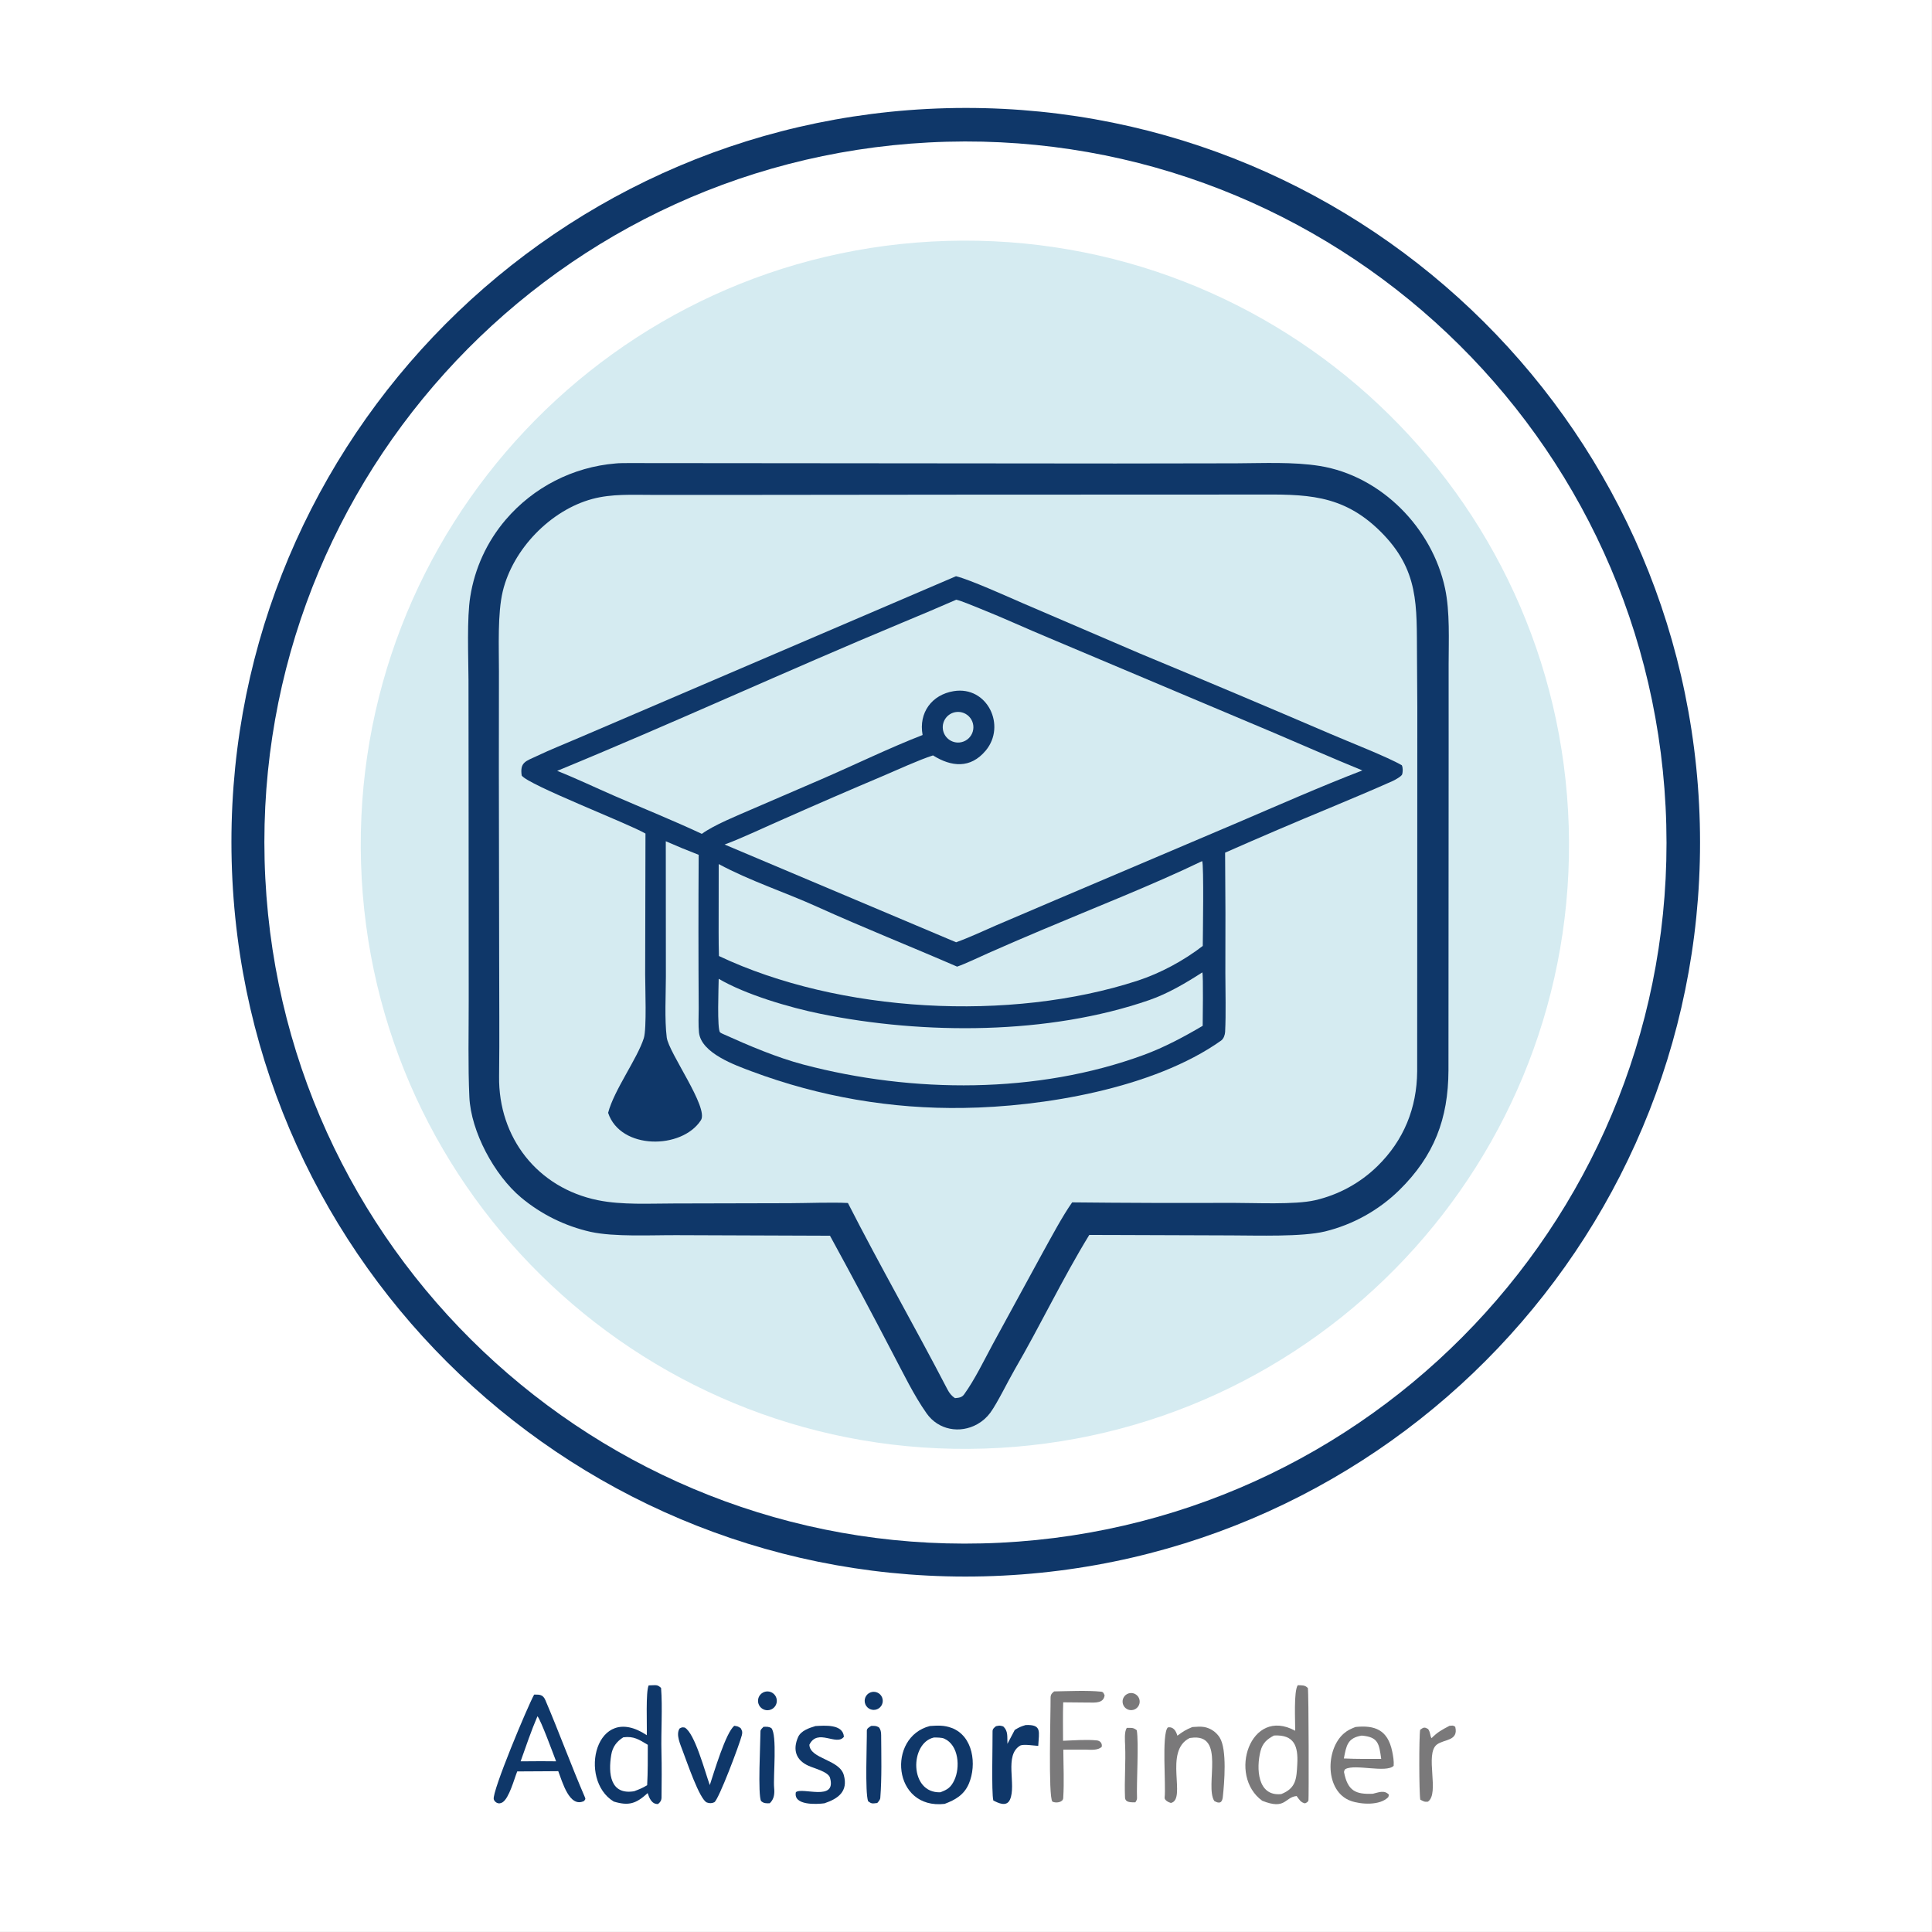
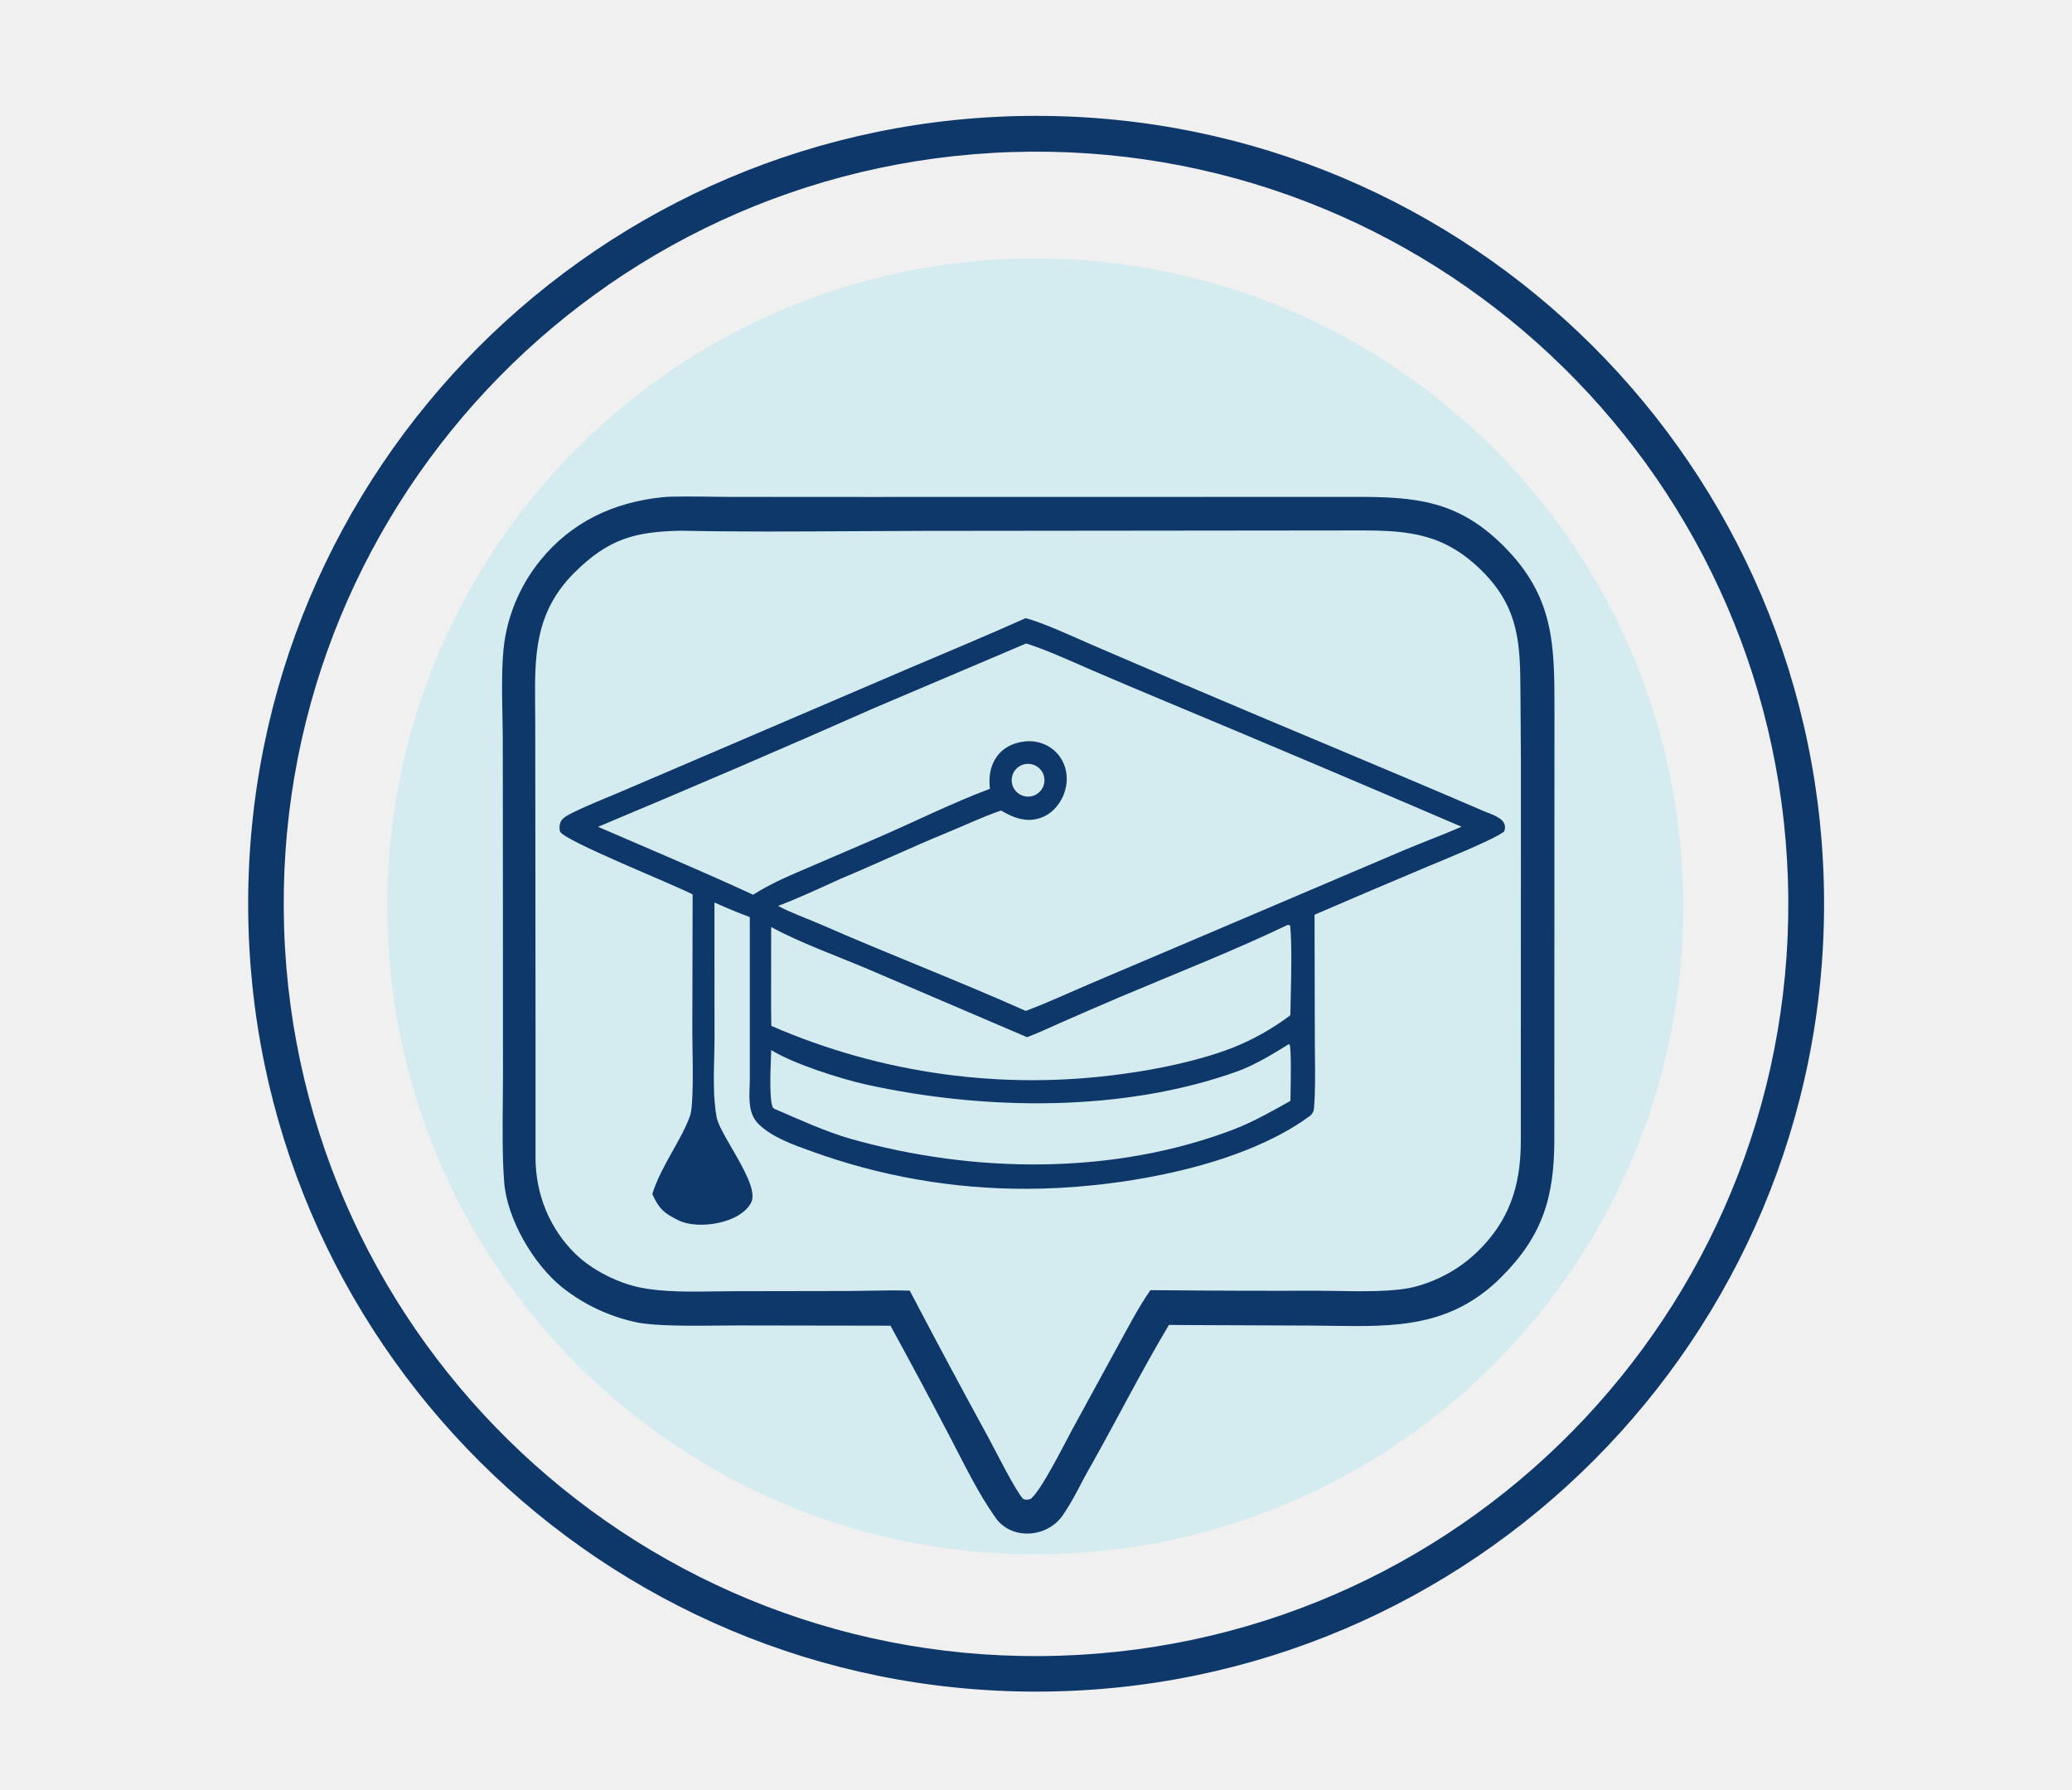
- <svg xmlns="http://www.w3.org/2000/svg" width="1047" height="1047" viewBox="0 0 1047 1047">
-   <path fill="white" transform="scale(1.02219 1.02219)" d="M0 0L1024 0L1024 1024L0 1024L0 0Z" />
-   <path fill="#0F3769" transform="scale(1.02219 1.02219)" d="M501.764 57.364C716.787 51.709 895.647 221.506 901.17 436.533C906.692 651.56 736.785 830.315 521.755 835.706C306.912 841.092 128.345 671.364 122.827 456.524C117.309 241.684 286.927 63.014 501.764 57.364Z" />
-   <path fill="white" transform="scale(1.02219 1.02219)" d="M492.354 75.525C697.552 64.749 872.558 222.523 883.033 427.737C893.508 632.951 735.477 807.726 530.248 817.9C325.444 828.053 151.11 670.42 140.657 465.631C130.204 260.842 287.581 86.278 492.354 75.525Z" />
-   <path fill="#D5EBF1" transform="scale(1.02219 1.02219)" d="M502.164 127.711C678.819 122.535 826.281 261.426 831.68 438.074C837.079 614.722 698.375 762.359 521.734 767.981C344.777 773.613 196.819 634.607 191.41 457.643C186.001 280.68 325.194 132.897 502.164 127.711Z" />
-   <path fill="#0F3769" transform="scale(1.02219 1.02219)" d="M326.351 245.711C328 245.508 331.346 245.517 333.105 245.504L591.37 245.731L655.278 245.631C669.602 245.576 685.696 244.771 699.752 247.05C732.367 252.34 759.347 280.029 766.123 312.003C768.752 324.411 768.018 339.463 768.006 352.289L768.015 396.657L767.918 567.516C767.811 593.166 760.325 612.785 741.857 630.955C730.923 641.663 717.31 649.234 702.445 652.875C690.203 655.811 666.501 654.99 652.789 654.96L589.125 654.739L577.496 654.713C563.4 677.688 551.49 702.821 537.914 726.146C534.418 732.153 528.777 743.835 525.027 748.966C523.215 751.429 520.903 753.481 518.242 754.988C508.902 760.273 497.452 758.097 491.279 749.352C484.418 739.632 478.961 728.19 473.384 717.662C462.48 696.703 451.359 675.858 440.023 655.129L358.804 654.831C345.226 654.766 325.758 655.841 313.105 653.082C299.538 650.021 286.895 643.771 276.224 634.852C262.033 622.945 249.688 599.922 248.84 581.638C248.082 565.325 248.512 546.782 248.491 530.254L248.438 427.37L248.376 360.442C248.315 348.226 247.477 327.56 249.314 316.345C251.683 301.274 258.181 287.153 268.087 275.549C282.812 258.307 303.754 247.582 326.351 245.711Z" />
-   <path fill="#D5EBF1" transform="scale(1.02219 1.02219)" d="M510.981 262.25L665.412 262.193C691.904 262.083 711.487 261.648 731.757 281.662C752.551 302.194 751.01 321.114 751.236 347.676C751.409 366.079 751.462 384.482 751.393 402.885L751.328 568.02C751.176 587.392 744.256 604.519 730.358 618.15C721.183 627.165 709.688 633.459 697.15 636.334C686.425 638.79 665.197 637.699 653.183 637.715C624.928 637.839 596.673 637.751 568.419 637.452C563.235 644.756 557.122 656.323 552.662 664.346L526.303 712.674C521.749 721.128 516.747 731.497 511.117 739.274C509.892 740.966 508.256 741.062 506.289 741.239C504.562 740.131 503.29 738.522 502.349 736.71C485.179 703.648 466.423 670.938 449.533 637.784C441.033 637.337 427.707 637.853 418.714 637.889L357.43 638.034C344.337 638.039 329.815 638.901 317.041 636.314C284.987 629.823 264.183 603.144 264.601 570.664C264.868 549.902 264.626 528.448 264.636 507.552L264.471 407.191L264.518 355.796C264.536 343.284 263.715 325.256 266.55 313.469C271.919 291.142 291.818 270.505 314.015 264.527C324.351 261.744 335.235 262.374 345.735 262.371L381.247 262.388L510.981 262.25Z" />
-   <path fill="#0F3769" transform="scale(1.02219 1.02219)" d="M506.836 305.491C514.034 307.213 534.368 316.394 542.089 319.738L604.269 346.432C638.003 360.429 671.652 374.629 705.215 389.031C714.522 393.069 735.808 401.375 743.196 405.715C743.843 407.082 743.732 409.121 743.398 410.477C743.131 411.56 739.431 413.577 738.409 414.034C727.491 418.918 716.321 423.573 705.296 428.193C686.608 435.932 668.01 443.885 649.504 452.05C649.695 473.321 649.74 494.592 649.637 515.863C649.637 526.084 650.009 536.915 649.514 547.101C649.429 548.62 648.737 550.716 647.4 551.666C611.369 577.263 552.213 586.814 510.938 587.378C472.61 588.024 434.502 581.462 398.597 568.034C389.839 564.735 371.751 558.411 370.57 547.377C370.178 543.715 370.389 538.42 370.426 534.625C370.254 507.478 370.249 480.329 370.411 453.182C364.544 450.927 358.732 448.533 352.978 446.002L353.023 517.865C353.013 527.035 352.279 540.389 353.475 549.987C354.489 558.132 375.889 587.25 371.598 593.894C361.52 609.498 328.948 609.716 322.399 589.977C325.555 577.883 337.869 561.313 341.329 550.376C342.914 545.364 342.037 523.094 342.042 516.632L342.203 441.916C332.946 436.517 280.139 416.195 276.584 411.155C275.543 403.952 278.85 403.573 284.801 400.733C292.021 397.288 299.626 394.325 306.987 391.128L361.735 367.674L506.836 305.491Z" />
-   <path fill="#D5EBF1" transform="scale(1.02219 1.02219)" d="M506.964 317.942C509.434 318.43 517.478 321.812 519.997 322.818C532.161 327.675 544.059 333.204 556.168 338.227L675.478 388.553C691.347 395.294 706.129 401.861 722.272 408.45C700.386 416.88 677.473 426.996 655.93 436.212L559.658 477.125L528.201 490.551C521.511 493.456 513.675 497.133 506.896 499.56L384.156 447.733C392.668 444.661 406.84 437.943 415.671 434.105C433.059 426.392 450.514 418.83 468.034 411.42C475.686 408.176 486.97 402.937 494.643 400.485C504.383 406.606 514.502 407.596 522.569 397.954C533.638 384.724 523.406 363.531 505.65 366.412C493.979 368.306 486.95 377.886 489.126 389.674C472.155 396.225 452.533 405.751 435.524 413.102L398.468 429.087C390.89 432.384 378.532 437.37 372.079 442.078C356.982 435.012 340.957 428.562 325.638 421.898C315.677 417.565 305.417 412.659 295.385 408.681C356.722 383.473 417.264 355.525 478.513 330.031C488.046 326.063 497.511 322.103 506.964 317.942Z" />
-   <path fill="#D5EBF1" transform="scale(1.02219 1.02219)" d="M637.333 456.523C638.317 457.977 637.687 497.192 637.658 501.503C627.561 509.293 615.243 515.956 603.118 519.911C535.561 541.948 444.82 536.965 381.158 506.847C380.898 498.644 381.024 489.872 381.007 481.625L381.032 458.09C397.701 467.057 416.044 472.959 433.17 480.712C457.753 491.839 482.702 501.739 507.423 512.468C511.655 511.046 519.875 507.105 524.131 505.218C533.574 501.037 543.056 496.948 552.578 492.95C579.363 481.603 611.37 469.064 637.333 456.523Z" />
-   <path fill="#D5EBF1" transform="scale(1.02219 1.02219)" d="M637.421 515.525C638.018 516.858 637.622 540.976 637.615 543.853C627.767 549.652 617.317 555.252 606.439 559.257C549.898 580.076 483.839 579.644 426.053 564.423C411.882 560.691 397.01 554.347 383.872 548.428C383.23 548.119 382.32 547.783 381.783 547.327C380.077 545.883 380.988 523.012 381.023 518.918C395.074 527.202 418.452 534.132 435.084 537.506C489.858 548.62 555.946 548.678 609.325 530.194C619.182 526.781 628.817 521.073 637.421 515.525Z" />
-   <path fill="#D5EBF1" transform="scale(1.02219 1.02219)" d="M506.835 377.498C509.742 377.101 512.638 378.302 514.41 380.641C516.182 382.98 516.555 386.093 515.386 388.784C514.217 391.475 511.687 393.327 508.768 393.628C504.357 394.082 500.397 390.916 499.869 386.514C499.342 382.111 502.442 378.099 506.835 377.498Z" />
-   <path fill="#0F3769" transform="scale(1.02219 1.02219)" d="M343.895 893.538C344.456 893.506 345.017 893.481 345.579 893.46C348.19 893.368 348.734 893.257 350.475 894.896C351.304 905.214 350.398 918.157 350.679 928.838C350.882 936.566 350.795 945.15 350.719 952.919C350.702 954.551 350.038 955.495 348.854 956.426C345.49 956.58 344.196 953.192 343.365 950.63C337.234 956.251 333.374 957.521 325.399 955.115C306.253 943.595 315.82 901.858 342.906 919.932C343.086 914.758 342.275 896.902 343.895 893.538Z" />
-   <path fill="white" transform="scale(1.02219 1.02219)" d="M330.442 921.062C336.064 920.339 338.723 922.234 343.435 925.032C343.421 932.155 343.493 939.345 343.099 946.453C340.378 948.071 339.096 948.539 336.211 949.642C323.495 951.764 322.388 940.225 324.07 930.299C324.771 926.159 326.907 923.275 330.442 921.062Z" />
-   <path fill="#7A797A" transform="scale(1.02219 1.02219)" d="M688.024 893.435C690.383 893.508 691.827 893.321 693.375 894.937C693.858 897.276 693.905 953.876 693.693 954.486C693.343 955.493 692.751 955.63 691.875 956.071C689.595 955.6 688.866 954.13 687.428 952.186C681.008 952.791 681.69 959.707 669.18 954.69C650.773 941.377 662.888 904.571 686.665 917.58C686.711 912.512 685.819 896.654 688.024 893.435Z" />
-   <path fill="white" transform="scale(1.02219 1.02219)" d="M675.461 920.09C686.171 919.575 688.284 925.701 687.773 935.216C687.358 942.961 687.212 947.98 679.279 951.149C666.542 952.516 665.971 937.362 668.267 928.385C669.346 924.165 671.707 922.005 675.461 920.09Z" />
-   <path fill="#0F3769" transform="scale(1.02219 1.02219)" d="M493.012 915.062C497.121 914.797 500.489 914.561 504.54 916.088C515.967 920.366 517.905 935.551 513.681 945.571C511.163 951.544 506.516 954.21 500.805 956.35C473.212 959.498 470.058 920.898 493.012 915.062Z" />
-   <path fill="white" transform="scale(1.02219 1.02219)" d="M495.133 921.16C496.643 921.174 499.172 921.125 500.554 921.731C508.326 925.137 509.143 937.04 505.937 943.794C504.113 947.637 502.298 948.812 498.517 950.2C481.972 950.782 482.253 923.997 495.133 921.16Z" />
-   <path fill="#0F3769" transform="scale(1.02219 1.02219)" d="M283.18 898.409C286.085 898.368 287.866 898.374 289.125 901.322C296.439 918.444 302.795 935.952 310.184 953.044C310.559 953.911 310.17 954.018 309.684 954.8C301.866 958.676 298.113 944.514 295.963 939.006L288.474 939.062L274.212 939.14C272.579 943.226 269.937 953.287 266.432 955.507C265.447 956.13 264.322 956.288 263.273 955.701C262.619 955.334 261.957 954.624 261.772 953.89C260.757 949.87 279.759 904.537 283.18 898.409Z" />
-   <path fill="white" transform="scale(1.02219 1.02219)" d="M284.936 909.891C286.63 911.62 293.438 930.176 294.82 933.779L286.715 933.723L276.007 933.795C278.8 925.976 281.672 917.456 284.936 909.891Z" />
-   <path fill="#7A797A" transform="scale(1.02219 1.02219)" d="M718.607 915.582C728.876 914.517 735.71 917.062 738.089 928.515C738.589 930.922 739.072 933.728 738.866 936.18C734.84 940.103 718.525 935.093 713.347 937.867C712.85 938.043 712.48 939.187 712.571 939.64C714.542 949.518 718.739 951.37 727.831 950.981C731.004 950.239 733.948 948.849 736.362 951.496L736.047 952.726C731.706 957.324 721.518 956.703 716.112 954.753C702.364 949.796 702.588 927.448 712.518 918.968C714.543 917.239 716.184 916.575 718.607 915.582Z" />
-   <path fill="white" transform="scale(1.02219 1.02219)" d="M721.927 920.15C730.802 920.883 731.138 924.526 732.266 932.505L723.194 932.509C719.619 932.503 716.045 932.422 712.474 932.265C713.744 925.547 714.358 921.36 721.927 920.15Z" />
-   <path fill="#7A797A" transform="scale(1.02219 1.02219)" d="M558.854 896.717C566.24 896.6 576.353 896.1 583.78 896.863C584.993 896.988 585.138 897.8 585.615 898.758C585.143 902.99 580.784 902.665 577.34 902.628C572.778 902.58 568.234 902.52 563.67 902.503C563.443 909.041 563.585 916.303 563.589 922.897C569.336 922.671 575.741 922.15 581.462 922.69C583.267 922.861 584.44 924.222 584.103 926.089C581.989 928.083 578.357 927.651 575.563 927.578L563.737 927.584C563.769 936.103 564.217 944.845 563.676 953.313C563.533 955.56 559.812 956.095 557.93 955.141C555.661 952.452 557.072 907.427 556.972 900.249C556.947 898.434 557.574 897.771 558.854 896.717Z" />
-   <path fill="#7A797A" transform="scale(1.02219 1.02219)" d="M632.134 915.602C634.016 915.477 636.709 915.253 638.545 915.615C641.923 916.286 644.871 918.33 646.683 921.259C650.58 927.606 649.103 945.16 648.285 952.729C647.943 955.889 646.378 956.37 643.766 954.8C638.568 946.683 650.148 918.638 631.35 921.353L630.703 921.451C616.688 928.381 629.349 953.96 620.765 955.858C619.455 955.543 617.273 954.322 617.436 952.997C618.218 946.658 615.787 919.276 619.129 915.823C622.089 915.269 623.471 917.729 624.202 920.184C627.562 917.76 628.317 917.211 632.134 915.602Z" />
-   <path fill="#0F3769" transform="scale(1.02219 1.02219)" d="M389.329 914.939C391.075 915.261 391.158 915.174 392.675 916.205C393.499 917.603 393.703 918.262 393.316 919.866C392.208 924.452 380.96 954.34 378.696 955.482C377.441 956.115 376.095 956.106 374.787 955.621C370.89 954.175 363.944 933.373 361.982 928.371C360.769 924.956 358.139 919.573 360.312 916.357C361.649 915.696 361.542 915.688 363.013 915.881C368.382 918.841 373.801 939.523 376.304 946.379C378.494 939.791 384.814 918.381 389.329 914.939Z" />
-   <path fill="#0F3769" transform="scale(1.02219 1.02219)" d="M543.767 914.548C552.536 914.214 550.793 918.104 550.435 925.602C548.104 925.462 542.731 924.593 540.954 925.392C532.128 930.501 538.986 946.227 535.44 954.101C533.644 958.088 529.252 955.929 526.616 954.535C525.584 950.276 526.302 923.753 526.214 917.828C526.195 916.569 527.199 915.82 528.047 915.158C530.043 914.771 529.947 914.726 531.876 915.275C534.533 917.75 533.949 920.567 534.096 924.511L537.982 917.149C540.471 915.645 540.989 915.403 543.767 914.548Z" />
-   <path fill="#0F3769" transform="scale(1.02219 1.02219)" d="M432.353 915.085C437.136 914.843 446.919 913.917 447.405 920.758C443.567 925.935 433.465 915.989 429.091 925.01C429.469 932.611 445.049 932.685 447.362 941.106C449.747 949.786 444.327 953.595 437.084 956.038C432.813 956.608 420.479 957.22 421.941 950.162C425.204 947.254 443.673 955.343 440.038 942.509C439.142 939.346 431.892 937.604 428.667 936.167C421.891 933.148 420.166 927.564 423.162 920.845C424.684 917.58 428.918 916.1 432.353 915.085Z" />
-   <path fill="#7A797A" transform="scale(1.02219 1.02219)" d="M768.46 914.953C770.48 914.868 770.062 914.584 771.512 915.471C773.378 923.129 765.494 921.98 761.723 924.937C755.269 929.998 763.407 950.83 757.011 955.188C755.155 955.409 754.655 954.962 752.985 954.124C752.314 950.461 752.261 920.714 752.912 917.051C754.799 915.675 755.23 915.572 757.129 916.648C758.508 918.682 758.058 920.197 758.951 921.511C762.183 918.21 764.468 917.075 768.46 914.953Z" />
-   <path fill="#0F3769" transform="scale(1.02219 1.02219)" d="M461.858 915.007C463.623 915.013 464.342 914.858 465.894 915.714C466.9 916.86 467.143 918.209 467.153 919.865C467.219 930.819 467.548 942.312 466.699 953.203C466.623 954.178 465.662 955.23 465.086 955.884C462.513 956.176 462.157 956.396 460.249 954.977C458.521 950.397 459.654 924.096 459.56 917.487C459.543 916.285 460.835 915.721 461.858 915.007Z" />
-   <path fill="#0F3769" transform="scale(1.02219 1.02219)" d="M404.778 915.483C406.547 915.472 407.351 915.303 408.912 916.144C412.142 919.587 409.867 942.09 410.415 947.797C410.722 950.992 410.454 953.759 408.097 956.02C406.077 956.058 405.039 956.15 403.529 954.882C401.665 952.043 403.178 923.203 403.176 917.818C403.176 916.924 404.155 916.156 404.778 915.483Z" />
-   <path fill="#7A797A" transform="scale(1.02219 1.02219)" d="M597.401 916.066C599.898 916.042 600.837 915.827 602.674 917.308C603.814 923.882 602.469 945.493 602.806 953.266C602.841 954.093 602.375 954.853 601.921 955.52C599.961 955.492 596.56 955.842 596.437 952.961C596.066 943.804 596.862 934.608 596.507 925.434C596.414 923.025 595.965 917.995 597.401 916.066Z" />
-   <path fill="#0F3769" transform="scale(1.02219 1.02219)" d="M404.531 897.309C406.136 896.464 408.073 896.559 409.589 897.555C411.105 898.551 411.96 900.292 411.821 902.101C411.683 903.909 410.573 905.5 408.923 906.254C406.469 907.376 403.567 906.34 402.377 903.918C401.187 901.495 402.142 898.565 404.531 897.309Z" />
-   <path fill="#0F3769" transform="scale(1.02219 1.02219)" d="M461.38 897.296C463.83 896.282 466.638 897.448 467.649 899.899C468.66 902.351 467.49 905.157 465.037 906.165C462.589 907.171 459.789 906.003 458.78 903.557C457.771 901.11 458.934 898.308 461.38 897.296Z" />
-   <path fill="#7A797A" transform="scale(1.02219 1.02219)" d="M598.384 897.771C599.963 897.301 601.673 897.723 602.85 898.875C604.028 900.027 604.489 901.727 604.053 903.316C603.618 904.905 602.355 906.133 600.755 906.524C598.364 907.108 595.944 905.679 595.301 903.304C594.658 900.928 596.026 898.473 598.384 897.771Z" />
+ <svg xmlns="http://www.w3.org/2000/svg" width="3000" height="2591" viewBox="0 0 3000 2591">
+   <path fill="#0F386A" transform="matrix(2.52951 0 0 2.53027 -0.000488281 0)" d="M1044.09 516.503C1043.7 267.587 841.624 66.071 592.637 66.31C343.441 66.548 141.662 268.774 142.048 517.899C142.433 767.024 344.836 968.624 594.033 968.092C843.021 967.56 1044.47 765.419 1044.09 516.503ZM1023.39 503.335C1031.1 741.029 844.546 939.938 606.781 947.546C369.154 955.15 170.327 768.787 162.624 531.23C154.921 293.675 341.257 94.828 578.878 87.03C816.636 79.228 1015.68 265.641 1023.39 503.335Z" />
+   <path fill="#D4EBEF" transform="matrix(2.52951 0 0 2.53027 -0.000488281 0)" d="M963.422 510.026C958.622 305.615 789.22 143.661 584.739 147.993C379.602 152.342 216.965 322.359 221.78 527.429C226.594 732.498 397.03 894.701 602.147 889.422C806.606 884.158 968.221 714.437 963.422 510.026Z" />
+   <path fill="#0F386A" transform="matrix(2.52951 0 0 2.53027 -0.000488281 0)" d="M409.74 284.287C399.244 284.153 383.457 283.951 378.916 284.569C351.054 287.52 327.014 298.765 309.144 320.856C298.477 334.053 291.471 349.824 288.831 366.583C286.982 378.469 287.323 395.891 287.608 410.489C287.689 414.59 287.765 418.467 287.786 421.937L287.86 506.893L287.904 615.561C287.899 620.266 287.852 625.161 287.803 630.149C287.651 645.659 287.491 662.068 288.579 676.432C290.183 697.613 305.315 723.596 322.012 736.932C334.459 746.734 349.005 753.528 364.514 756.781C375.337 758.988 397.202 758.764 412.853 758.604C416.297 758.568 419.44 758.536 422.099 758.534L509.698 758.677C521.301 779.841 532.685 801.125 543.85 822.525C551.993 838.05 559.741 854.339 569.872 868.618C579.081 881.597 599.104 879.985 608.009 867.615C614.587 858.316 619.292 847.434 625.101 837.628C640.012 811.095 653.456 784.398 669.102 758.235L681.3 758.322L749.761 758.606C753.958 758.625 758.103 758.686 762.198 758.747C798.288 759.28 830.46 759.756 859.292 730.925C882.924 707.294 889.631 685.297 889.687 652.388L889.745 459.178L889.769 406.797L889.769 406.674C889.776 369.105 889.782 341.569 860.621 312.453C834.621 286.495 810.539 284.281 775.625 284.366L496.646 284.414L417.222 284.365C415.471 284.36 412.835 284.326 409.74 284.287Z" />
+   <path fill="#D4EBEF" transform="matrix(2.52951 0 0 2.53027 -0.000488281 0)" d="M487.651 304.001C454.962 304.194 421.822 304.39 389.917 303.723C363.552 304.238 348.495 308.279 329.099 327.42C305.798 350.416 306.035 375.605 306.307 404.697C306.334 407.534 306.361 410.409 306.367 413.322L306.43 472.234L306.541 604.553C306.574 623.846 306.553 643.2 306.532 662.451C306.508 683.256 314.564 703.272 329.568 717.781C338.986 726.888 353.782 734.328 366.68 736.899C379.652 739.484 395.353 739.256 409.709 739.047C413.031 738.999 416.281 738.952 419.408 738.941L485.011 738.827C489.13 738.809 493.254 738.734 497.377 738.658C505.17 738.516 512.962 738.374 520.73 738.613C535.614 767.032 550.758 795.316 566.156 823.462C569.774 830.143 581.485 853.632 585.717 857.907C587.62 858.43 587.817 858.379 589.317 857.992C589.492 857.947 589.686 857.897 589.903 857.843C595.953 853.194 609.279 826.325 613.783 818.01L639.183 771.512C644.63 761.57 651.995 747.48 658.512 738.342L668.758 738.406C696.954 738.678 725.151 738.761 753.348 738.656C756.69 738.658 760.451 738.723 764.442 738.792C779.473 739.052 797.765 739.367 809.176 736.572C822.933 733.129 835.539 726.125 845.728 716.265C863.792 698.721 870.262 679.002 870.495 654.351L870.559 467.699C870.633 446.481 870.566 425.264 870.357 404.049C870.326 401.528 870.31 399.059 870.295 396.638C870.125 369.535 869.993 348.351 848.451 326.897C827.232 305.765 807.325 303.522 778.822 303.56L528.783 303.823C515.238 303.838 501.485 303.919 487.651 304.001Z" />
+   <path fill="#0F386A" transform="matrix(2.52951 0 0 2.53027 -0.000488281 0)" d="M624.632 368.86C615.299 364.793 596.079 355.932 587.029 353.777C565.114 363.641 542.022 373.159 519.877 382.632L401.859 433.195L354.809 453.323C345.884 457.136 336.668 460.678 327.983 464.996C325.545 466.209 321.936 467.858 320.863 470.46C320.208 472.049 320 474.197 320.574 475.834C322.415 481.081 387.105 506.767 396.463 511.887L396.28 590.408C396.279 592.182 396.322 594.854 396.373 598.055C396.582 611.131 396.931 633.023 394.992 638.516C390.033 652.557 378.521 667.006 373.367 683.292C377.198 691.884 380.175 694.324 388.346 698.376C399.761 704.036 424.205 700.06 430.054 687.992C433.119 681.669 425.495 668.504 418.799 656.941C414.688 649.843 410.926 643.348 410.202 639.409C408.228 628.676 408.516 616.813 408.79 605.539C408.881 601.78 408.971 598.086 408.975 594.521L408.94 516.481C415.594 519.494 422.345 522.285 429.186 524.849L429.188 618.591C429.165 619.668 429.125 620.762 429.085 621.864C428.803 629.549 428.507 637.631 434.151 643.219C441.895 650.885 454.069 655.117 464.104 658.73C503.791 673.193 545.728 680.509 587.97 680.334C635.977 680.327 708.459 669.058 749.811 638.634C751.001 637.759 751.936 636.082 752.089 634.651C752.907 625.075 752.787 614.512 752.674 604.474C752.643 601.785 752.613 599.134 752.602 596.549L752.435 523.489C773.925 514.205 795.463 505.031 817.048 495.97C825.593 492.368 855.305 480.444 861.002 475.812C863.245 469.64 856.802 467.134 851.43 465.043C850.531 464.694 849.663 464.356 848.869 464.014C791.773 439.416 734.225 415.794 677.062 391.362L624.632 368.86Z" />
+   <path fill="#D4EBEF" transform="matrix(2.52951 0 0 2.53027 -0.000488281 0)" d="M624.797 383.463C614.187 378.843 598.331 371.606 587.359 368.248L500.794 405.027C448.199 428.283 395.366 450.998 342.305 473.172C370.686 485.451 403.335 499.176 431.067 512.05C442.065 505.046 453.3 500.543 465.235 495.407L502.166 479.512C523.507 470.281 544.958 459.53 566.635 451.406C564.855 437.285 571.87 425.924 586.671 424.317C592.655 423.612 598.663 425.431 603.25 429.338C613.496 438.225 612.569 453.777 603.411 463.112C599.545 467.086 594.211 469.291 588.667 469.207C583.028 469.129 577.784 466.692 573.037 463.85C562.23 467.524 552.685 472.15 542.237 476.433C521.749 484.831 501.292 494.535 480.933 503.013C469.554 508.177 456.996 514.079 445.379 518.442C452.791 522.462 462.144 525.684 469.989 529.126C508.667 546.089 548.586 561.325 587.123 578.528C599.026 574.115 611.856 568.161 623.65 563.121L685.794 536.719L802.607 486.992C813.734 482.27 825.716 477.872 836.581 473.129C780.213 448.921 723.721 425.003 667.109 401.372C652.973 395.478 638.868 389.509 624.797 383.463Z" />
+   <path fill="#D4EBEF" transform="matrix(2.52951 0 0 2.53027 -0.000488281 0)" d="M738.47 529.595L737.126 529.273C706.198 544.104 672.958 557.098 641.322 570.48C629.768 575.392 618.245 580.382 606.756 585.45C600.971 587.988 593.648 591.509 587.845 593.559L495.998 554.264C478.38 546.789 458.057 539.592 441.399 530.524L441.384 557.959C441.39 560.791 441.383 563.652 441.377 566.525C441.362 573.402 441.347 580.342 441.489 587.103C504.695 614.588 574.259 624.107 642.527 614.612C662.283 612.035 686.741 606.929 705.414 599.664C717.261 594.967 728.42 588.696 738.588 581.017C738.635 578 738.715 574.56 738.802 570.884C739.125 557.14 739.526 540.108 738.47 529.595Z" />
+   <path fill="#D4EBEF" transform="matrix(2.52951 0 0 2.53027 -0.000488281 0)" d="M738.128 597.814L737.774 597.526C729.308 602.784 718.135 609.563 708.684 612.974C643.059 636.656 563.707 635.542 496.249 620.775C481.025 617.443 453.819 608.66 441.436 600.948C441.409 601.88 441.362 603.091 441.307 604.498C440.966 613.281 440.327 629.717 442.392 633.896L443.288 634.579C456.459 640.279 472.982 647.804 486.846 651.725C557.42 671.683 637.91 672.674 706.875 646.071C717.245 642.072 729.048 635.383 738.634 630.03C738.641 629.415 738.66 628.386 738.685 627.065C738.837 618.942 739.195 599.772 738.128 597.814Z" />
+   <path fill="#D4EBEF" transform="matrix(2.52951 0 0 2.53027 -0.000488281 0)" d="M597.44 443.826C595.968 438.911 590.814 436.092 585.877 437.501C582.627 438.428 580.128 441.033 579.336 444.317C578.543 447.601 579.578 451.058 582.045 453.366C584.515 455.674 588.035 456.477 591.258 455.467C596.157 453.931 598.913 448.744 597.44 443.826Z" />
</svg>
